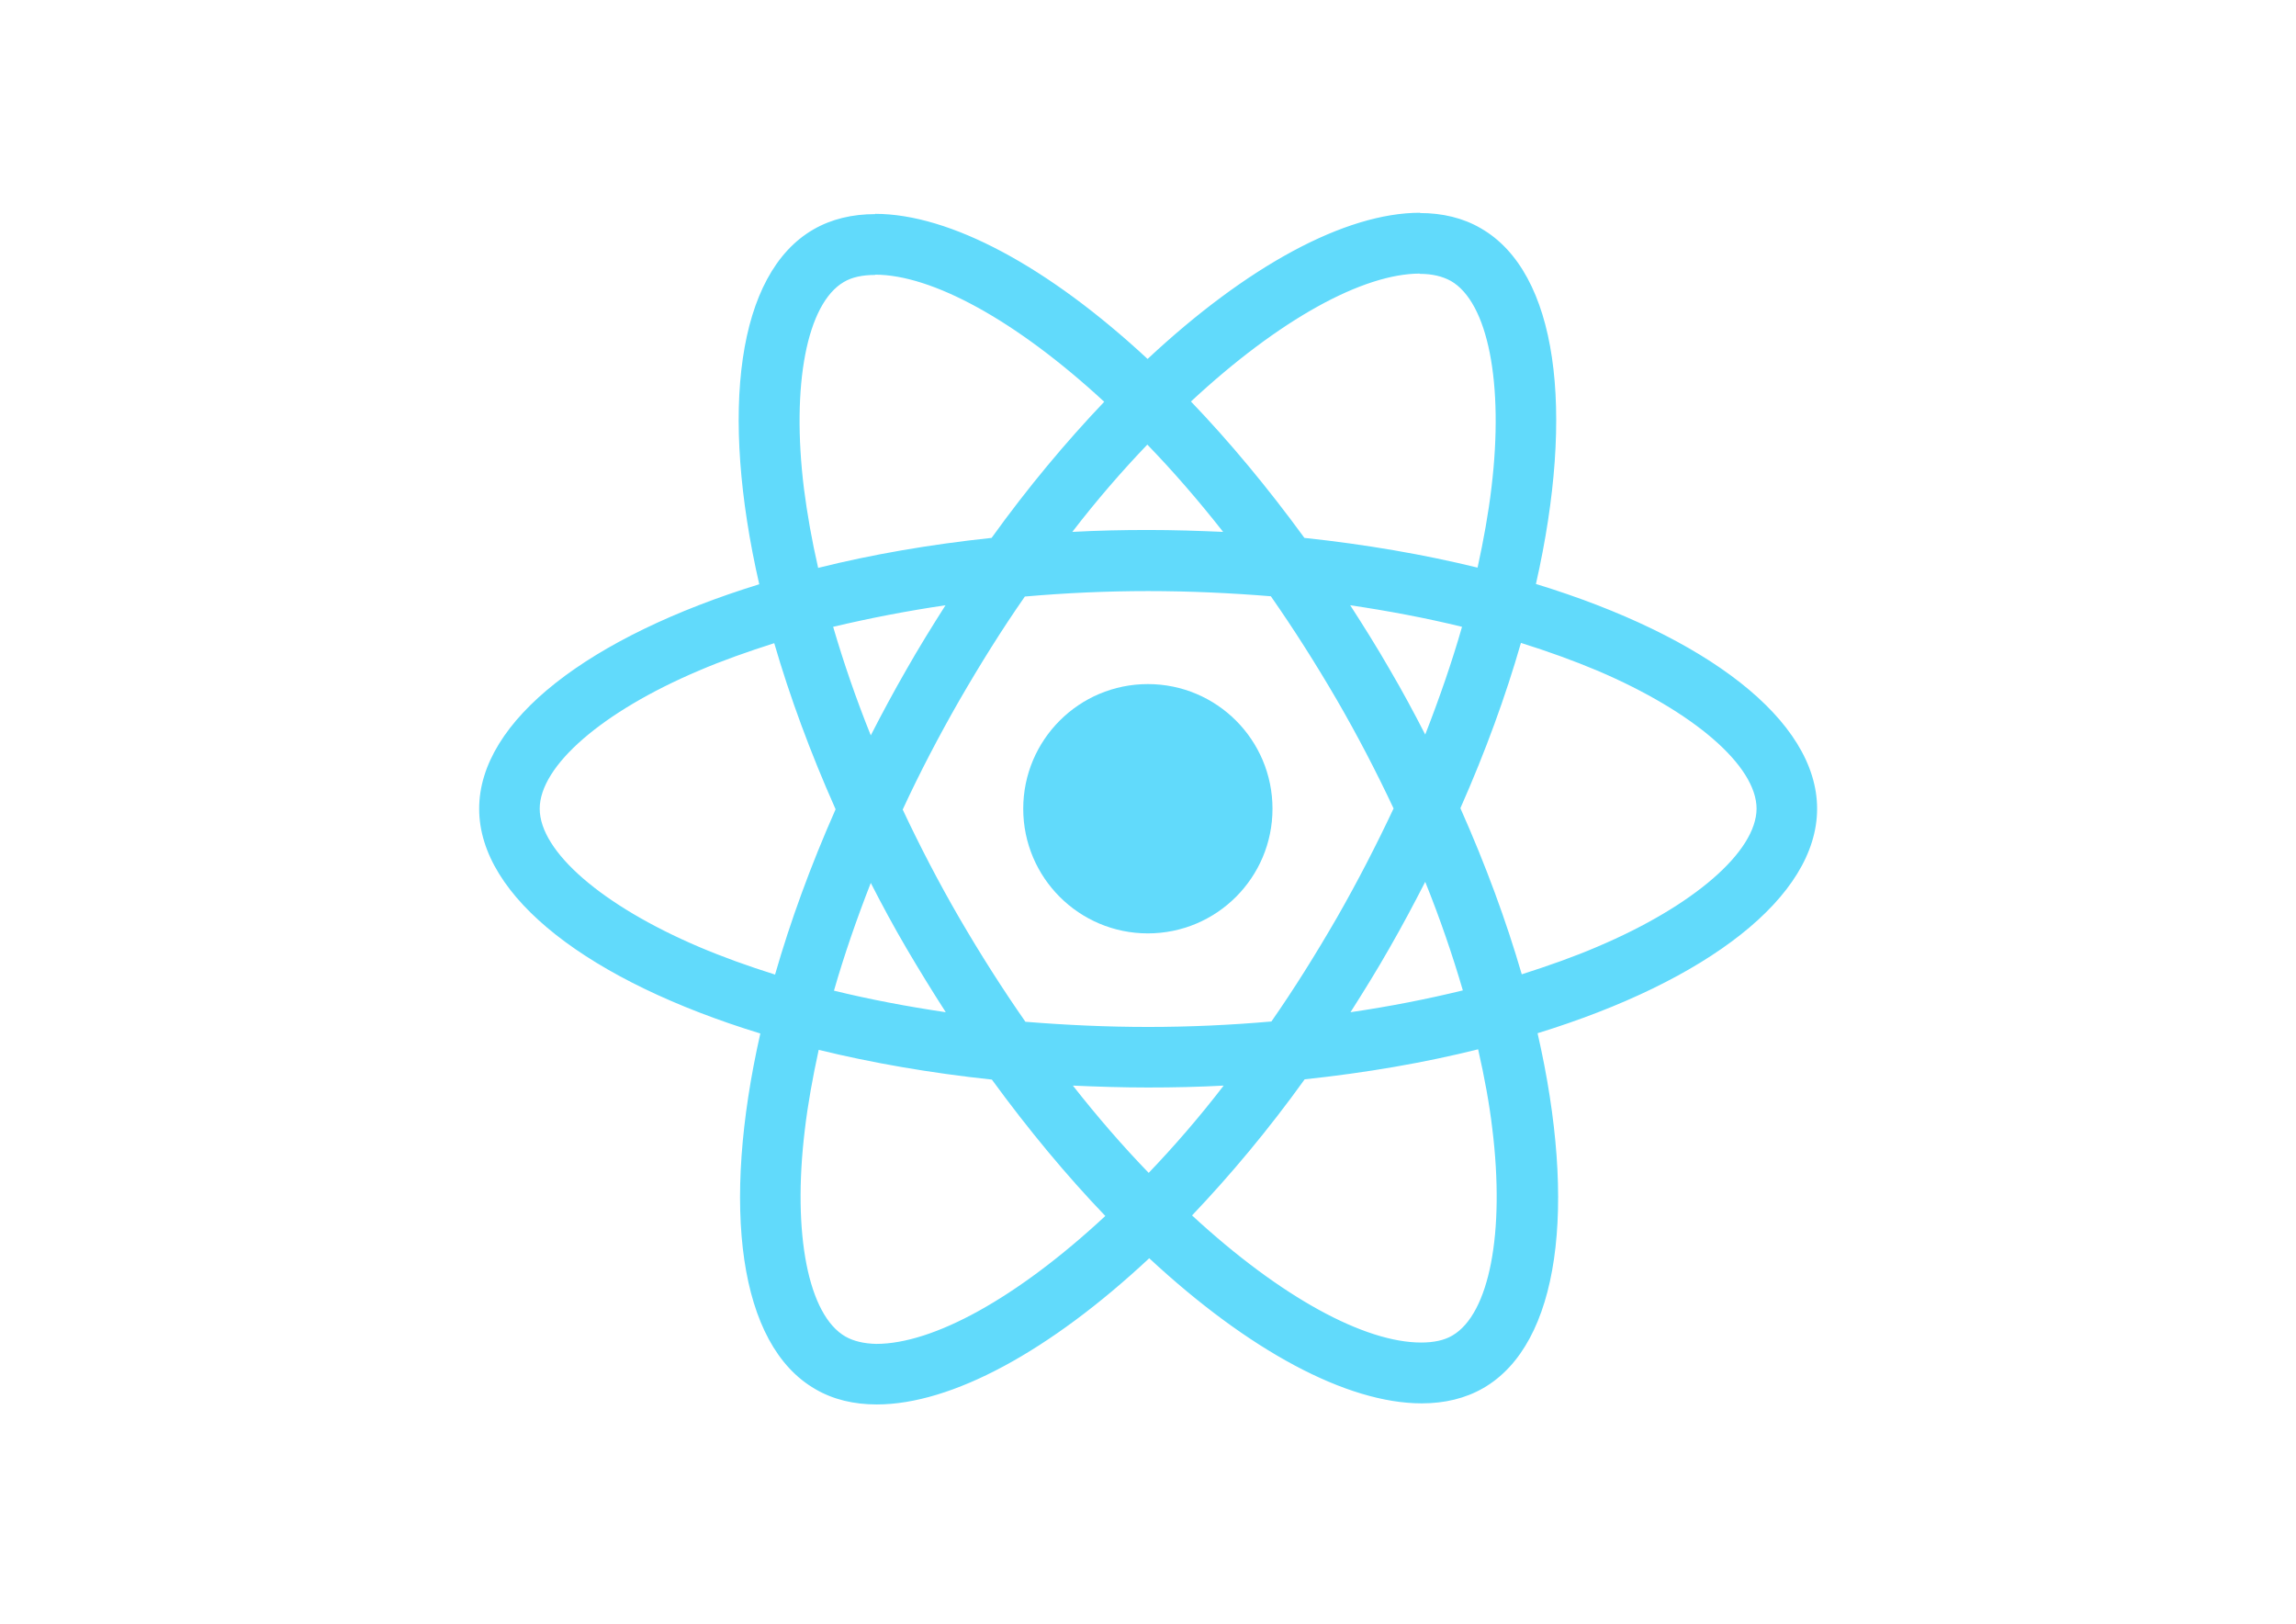
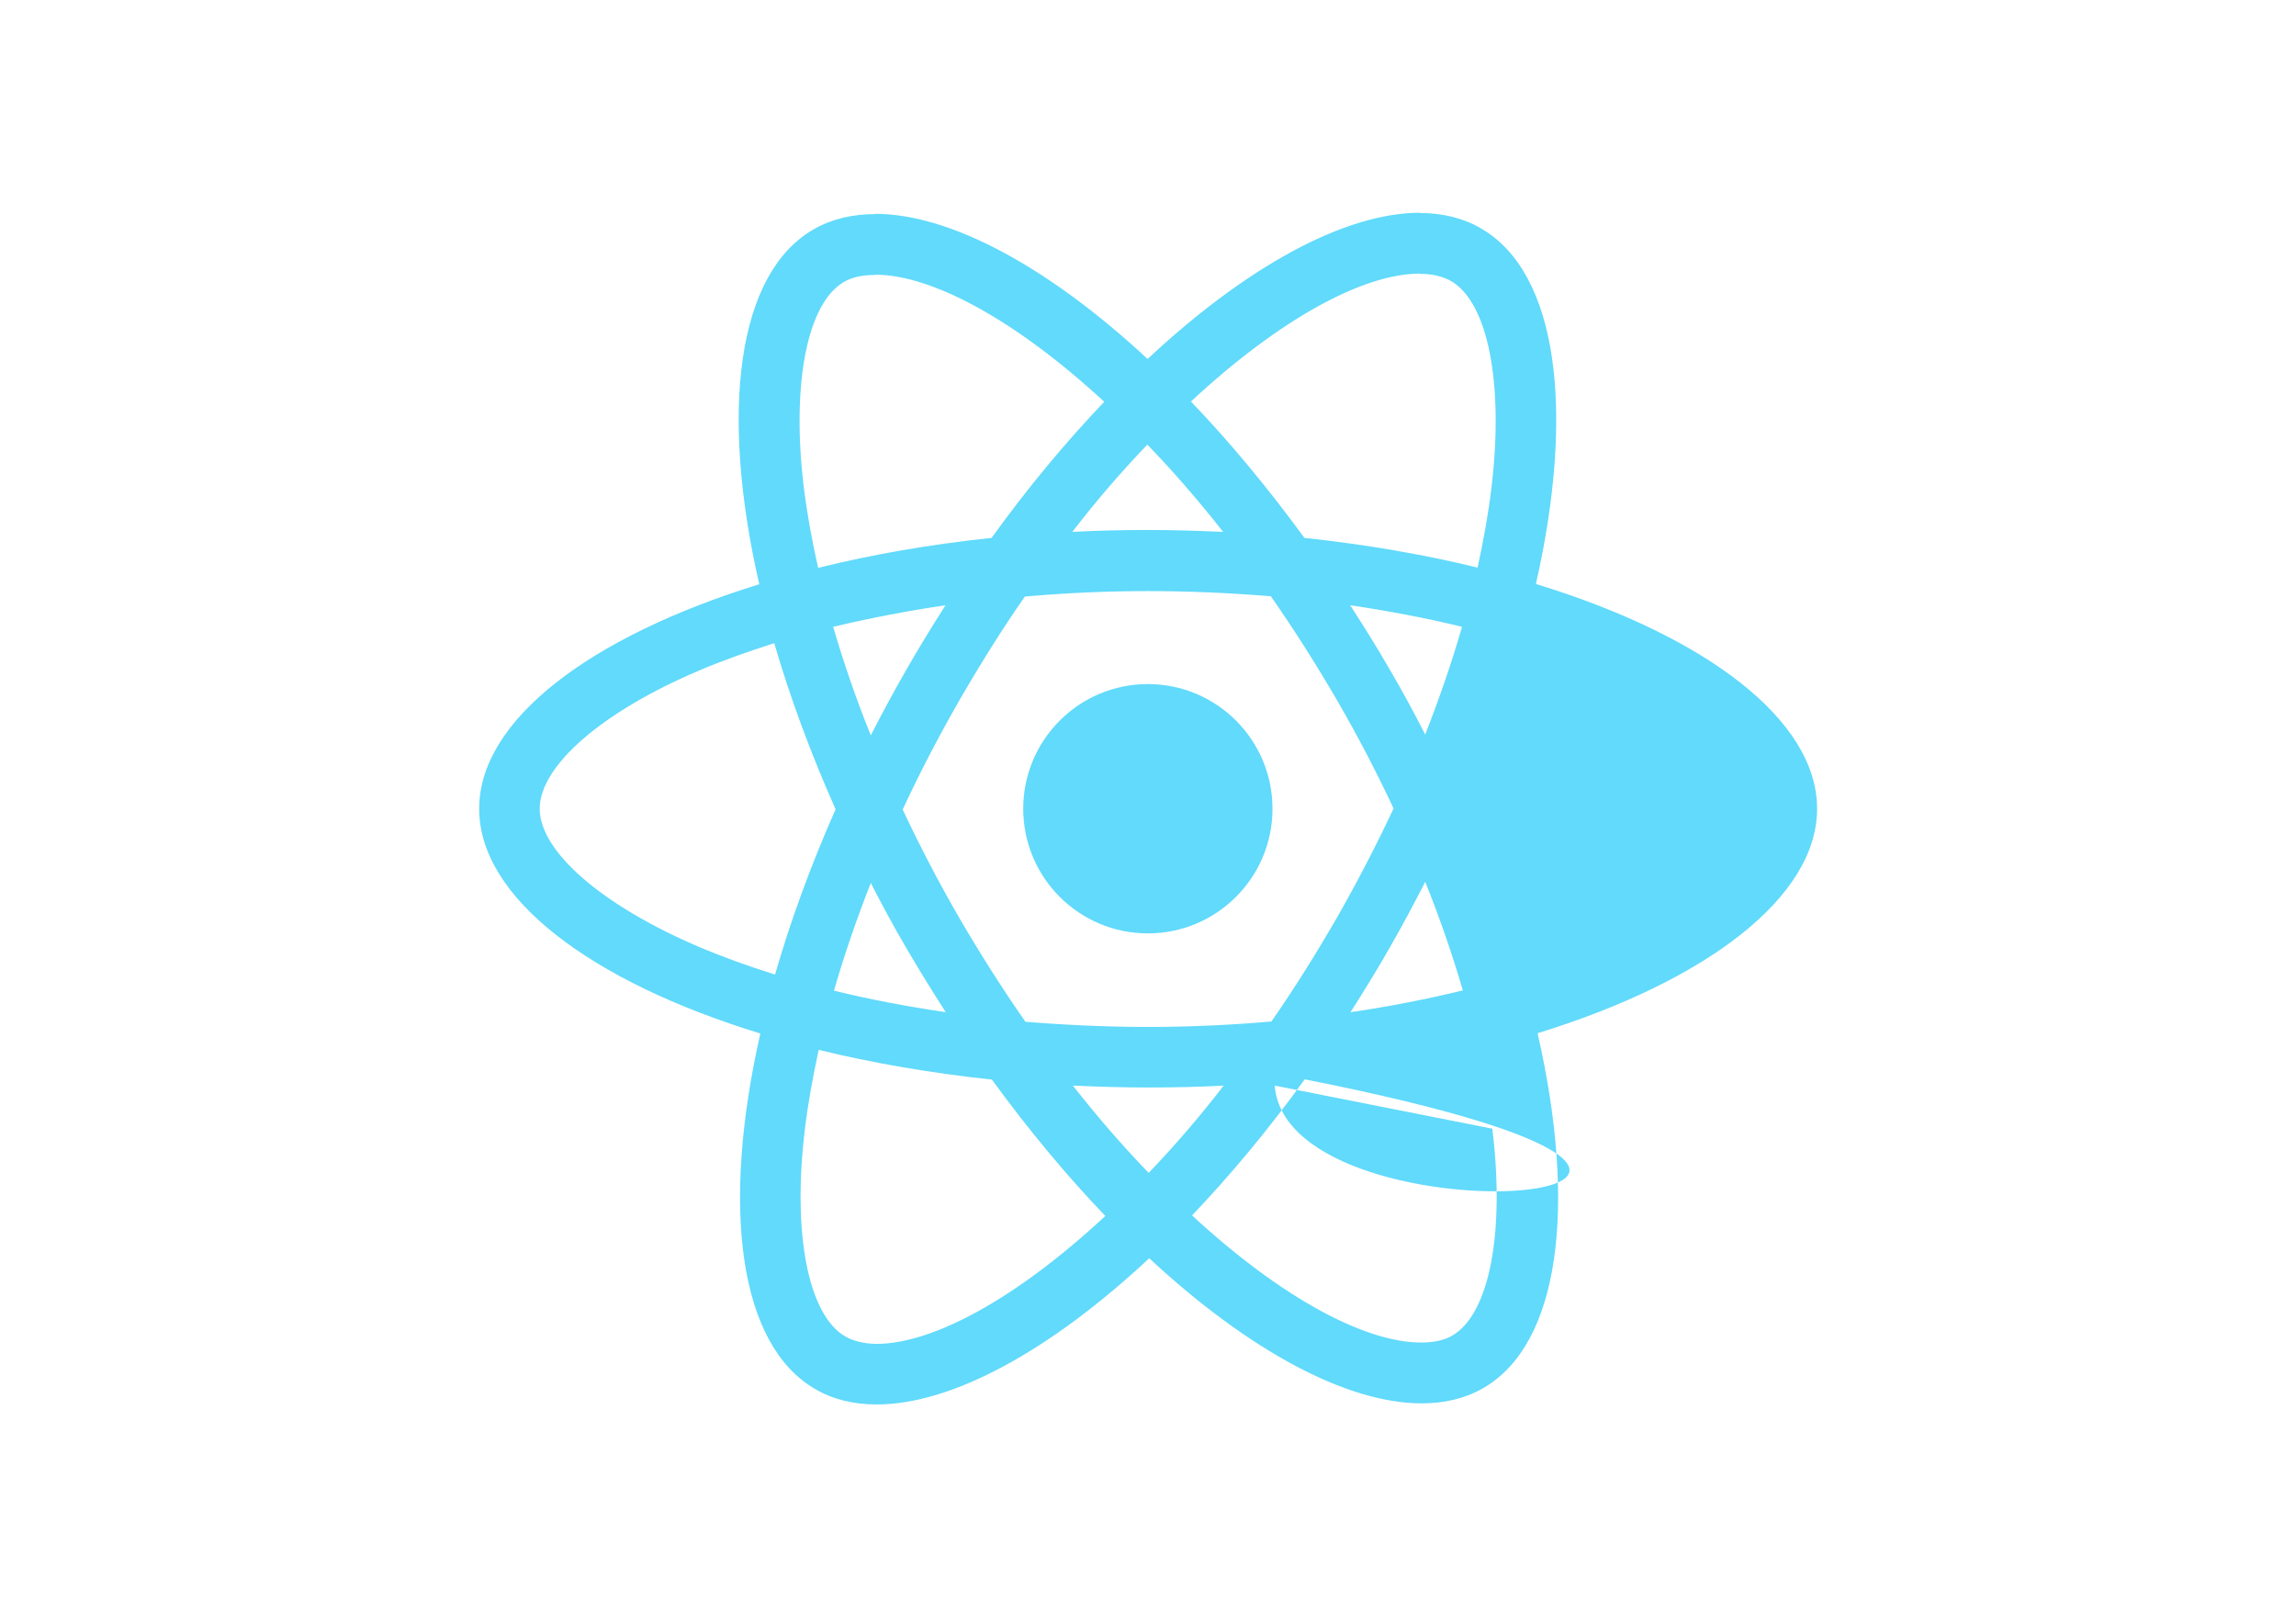
<svg xmlns="http://www.w3.org/2000/svg" viewBox="0 0 841.9 595.3">
  <g fill="#61DAFB">
-     <path d="M666.3 296.5c0-32.5-40.7-63.3-103.1-82.4 14.4-63.6 8-114.2-20.2-130.4-6.5-3.8-14.1-5.6-22.4-5.6v22.3c4.6 0 8.3.9 11.4 2.6 13.6 7.8 19.5 37.5 14.9 75.7-1.1 9.4-2.9 19.3-5.1 29.4-19.6-4.8-41-8.5-63.5-10.9-13.5-18.5-27.5-35.3-41.6-50 32.6-30.3 63.2-46.9 84-46.9V78c-27.5 0-63.5 19.6-99.9 53.6-36.4-33.8-72.4-53.2-99.9-53.2v22.3c20.7 0 51.4 16.5 84 46.6-14 14.7-28 31.4-41.3 49.9-22.6 2.4-44 6.1-63.6 11-2.3-10-4-19.7-5.2-29-4.7-38.2 1.1-67.9 14.6-75.8 3-1.8 6.9-2.6 11.5-2.6V78.5c-8.4 0-16 1.8-22.6 5.6-28.1 16.2-34.4 66.7-19.9 130.1-62.2 19.2-102.7 49.9-102.7 82.3 0 32.5 40.7 63.3 103.1 82.4-14.4 63.6-8 114.2 20.2 130.4 6.5 3.8 14.1 5.6 22.5 5.6 27.5 0 63.5-19.6 99.9-53.6 36.4 33.8 72.4 53.2 99.9 53.2 8.4 0 16-1.8 22.6-5.6 28.1-16.2 34.4-66.7 19.9-130.1 62-19.1 102.5-49.9 102.5-82.3zm-130.2-66.7c-3.7 12.9-8.3 26.2-13.5 39.5-4.1-8-8.4-16-13.1-24-4.6-8-9.5-15.8-14.4-23.4 14.2 2.1 27.9 4.7 41 7.9zm-45.8 106.5c-7.8 13.5-15.8 26.3-24.1 38.2-14.9 1.3-30 2-45.2 2-15.1 0-30.2-.7-45-1.9-8.3-11.9-16.4-24.6-24.2-38-7.6-13.1-14.5-26.4-20.8-39.8 6.2-13.4 13.2-26.8 20.7-39.9 7.8-13.5 15.8-26.3 24.1-38.2 14.9-1.3 30-2 45.2-2 15.1 0 30.2.7 45 1.9 8.3 11.9 16.4 24.6 24.2 38 7.6 13.1 14.5 26.4 20.8 39.8-6.3 13.4-13.2 26.8-20.7 39.9zm32.3-13c5.4 13.4 10 26.8 13.8 39.8-13.1 3.2-26.9 5.9-41.2 8 4.9-7.7 9.8-15.6 14.4-23.7 4.6-8 8.9-16.1 13-24.1zM421.2 430c-9.3-9.6-18.6-20.3-27.8-32 9 .4 18.2.7 27.5.7 9.4 0 18.7-.2 27.8-.7-9 11.7-18.3 22.4-27.5 32zm-74.4-58.9c-14.2-2.1-27.9-4.7-41-7.9 3.7-12.9 8.3-26.2 13.5-39.5 4.1 8 8.4 16 13.1 24 4.7 8 9.5 15.8 14.4 23.4zM420.7 163c9.3 9.6 18.6 20.3 27.8 32-9-.4-18.2-.7-27.5-.7-9.4 0-18.7.2-27.8.7 9-11.7 18.3-22.4 27.5-32zm-74 58.9c-4.9 7.7-9.8 15.6-14.4 23.7-4.6 8-8.9 16-13 24-5.4-13.4-10-26.8-13.8-39.8 13.1-3.1 26.9-5.8 41.2-7.9zm-90.5 125.2c-35.4-15.1-58.3-34.9-58.3-50.6 0-15.7 22.9-35.6 58.3-50.6 8.6-3.7 18-7 27.7-10.1 5.7 19.6 13.2 40 22.5 60.9-9.2 20.8-16.6 41.1-22.2 60.6-9.9-3.1-19.3-6.5-28-10.2zM310 490c-13.6-7.8-19.5-37.5-14.9-75.7 1.1-9.4 2.9-19.3 5.1-29.4 19.6 4.8 41 8.5 63.5 10.9 13.5 18.5 27.5 35.3 41.6 50-32.6 30.3-63.2 46.9-84 46.9-4.5-.1-8.3-1-11.3-2.7zm237.2-76.2c4.7 38.2-1.1 67.9-14.6 75.8-3 1.8-6.9 2.6-11.5 2.6-20.7 0-51.4-16.5-84-46.6 14-14.7 28-31.4 41.3-49.9 22.6-2.4 44-6.1 63.6-11 2.3 10.1 4.1 19.8 5.2 29.1zm38.5-66.7c-8.6 3.7-18 7-27.7 10.1-5.7-19.6-13.2-40-22.5-60.9 9.2-20.8 16.6-41.1 22.2-60.6 9.9 3.1 19.3 6.5 28.1 10.2 35.4 15.1 58.3 34.9 58.3 50.6-.1 15.7-23 35.6-58.4 50.6zM320.8 78.4z" />
+     <path d="M666.3 296.5c0-32.5-40.7-63.3-103.1-82.4 14.4-63.6 8-114.2-20.2-130.4-6.5-3.8-14.1-5.6-22.4-5.6v22.3c4.6 0 8.3.9 11.4 2.6 13.6 7.8 19.5 37.5 14.9 75.7-1.1 9.4-2.9 19.3-5.1 29.4-19.6-4.8-41-8.5-63.5-10.9-13.5-18.5-27.5-35.3-41.6-50 32.6-30.3 63.2-46.9 84-46.9V78c-27.5 0-63.5 19.6-99.9 53.6-36.4-33.8-72.4-53.2-99.9-53.2v22.3c20.7 0 51.4 16.5 84 46.6-14 14.7-28 31.4-41.3 49.9-22.6 2.4-44 6.1-63.6 11-2.3-10-4-19.7-5.2-29-4.7-38.2 1.1-67.9 14.6-75.8 3-1.8 6.9-2.6 11.5-2.6V78.5c-8.4 0-16 1.8-22.6 5.6-28.1 16.2-34.4 66.7-19.9 130.1-62.2 19.2-102.7 49.9-102.7 82.3 0 32.5 40.7 63.3 103.1 82.4-14.4 63.6-8 114.2 20.2 130.4 6.5 3.8 14.1 5.6 22.5 5.6 27.5 0 63.5-19.6 99.9-53.6 36.4 33.8 72.4 53.2 99.9 53.2 8.4 0 16-1.8 22.6-5.6 28.1-16.2 34.4-66.7 19.9-130.1 62-19.1 102.5-49.9 102.5-82.3zm-130.2-66.7c-3.7 12.9-8.3 26.2-13.5 39.5-4.1-8-8.4-16-13.1-24-4.6-8-9.5-15.8-14.4-23.4 14.2 2.1 27.9 4.7 41 7.9zm-45.8 106.5c-7.8 13.5-15.8 26.3-24.1 38.2-14.9 1.3-30 2-45.2 2-15.1 0-30.2-.7-45-1.9-8.3-11.9-16.4-24.6-24.2-38-7.6-13.1-14.5-26.4-20.8-39.8 6.2-13.4 13.2-26.8 20.7-39.9 7.8-13.5 15.8-26.3 24.1-38.2 14.9-1.3 30-2 45.2-2 15.1 0 30.2.7 45 1.9 8.3 11.9 16.4 24.6 24.2 38 7.6 13.1 14.5 26.4 20.8 39.8-6.3 13.4-13.2 26.8-20.7 39.9zm32.3-13c5.4 13.4 10 26.8 13.8 39.8-13.1 3.2-26.9 5.9-41.2 8 4.9-7.7 9.8-15.6 14.4-23.7 4.6-8 8.9-16.1 13-24.1zM421.2 430c-9.3-9.6-18.6-20.3-27.8-32 9 .4 18.2.7 27.5.7 9.4 0 18.7-.2 27.8-.7-9 11.7-18.3 22.4-27.5 32zm-74.4-58.9c-14.2-2.1-27.9-4.7-41-7.9 3.7-12.9 8.3-26.2 13.5-39.5 4.1 8 8.4 16 13.1 24 4.7 8 9.5 15.8 14.4 23.4zM420.7 163c9.3 9.6 18.6 20.3 27.8 32-9-.4-18.2-.7-27.5-.7-9.4 0-18.7.2-27.8.7 9-11.7 18.3-22.4 27.5-32zm-74 58.9c-4.9 7.7-9.8 15.6-14.4 23.7-4.6 8-8.9 16-13 24-5.4-13.4-10-26.8-13.8-39.8 13.1-3.1 26.9-5.8 41.2-7.9zm-90.5 125.2c-35.4-15.1-58.3-34.9-58.3-50.6 0-15.7 22.9-35.6 58.3-50.6 8.6-3.7 18-7 27.7-10.1 5.7 19.6 13.2 40 22.5 60.9-9.2 20.8-16.6 41.1-22.2 60.6-9.9-3.1-19.3-6.5-28-10.2zM310 490c-13.6-7.8-19.5-37.5-14.9-75.7 1.1-9.4 2.9-19.3 5.1-29.4 19.6 4.8 41 8.5 63.5 10.9 13.5 18.5 27.5 35.3 41.6 50-32.6 30.3-63.2 46.9-84 46.9-4.5-.1-8.3-1-11.3-2.7zm237.2-76.2c4.7 38.2-1.1 67.9-14.6 75.8-3 1.8-6.9 2.6-11.5 2.6-20.7 0-51.4-16.5-84-46.6 14-14.7 28-31.4 41.3-49.9 222.4 44-6.1 63.6-11 2.3 10.1 4.1 19.8 5.2 29.1zm38.5-66.7c-8.6 3.7-18 7-27.7 10.1-5.7-19.6-13.2-40-22.5-60.9 9.2-20.8 16.6-41.1 22.2-60.6 9.9 3.1 19.3 6.5 28.1 10.2 35.4 15.1 58.3 34.9 58.3 50.6-.1 15.7-23 35.6-58.4 50.6zM320.8 78.4z" />
    <circle cx="420.9" cy="296.5" r="45.7" />
    <path d="M520.5 78.1z" />
  </g>
</svg>
